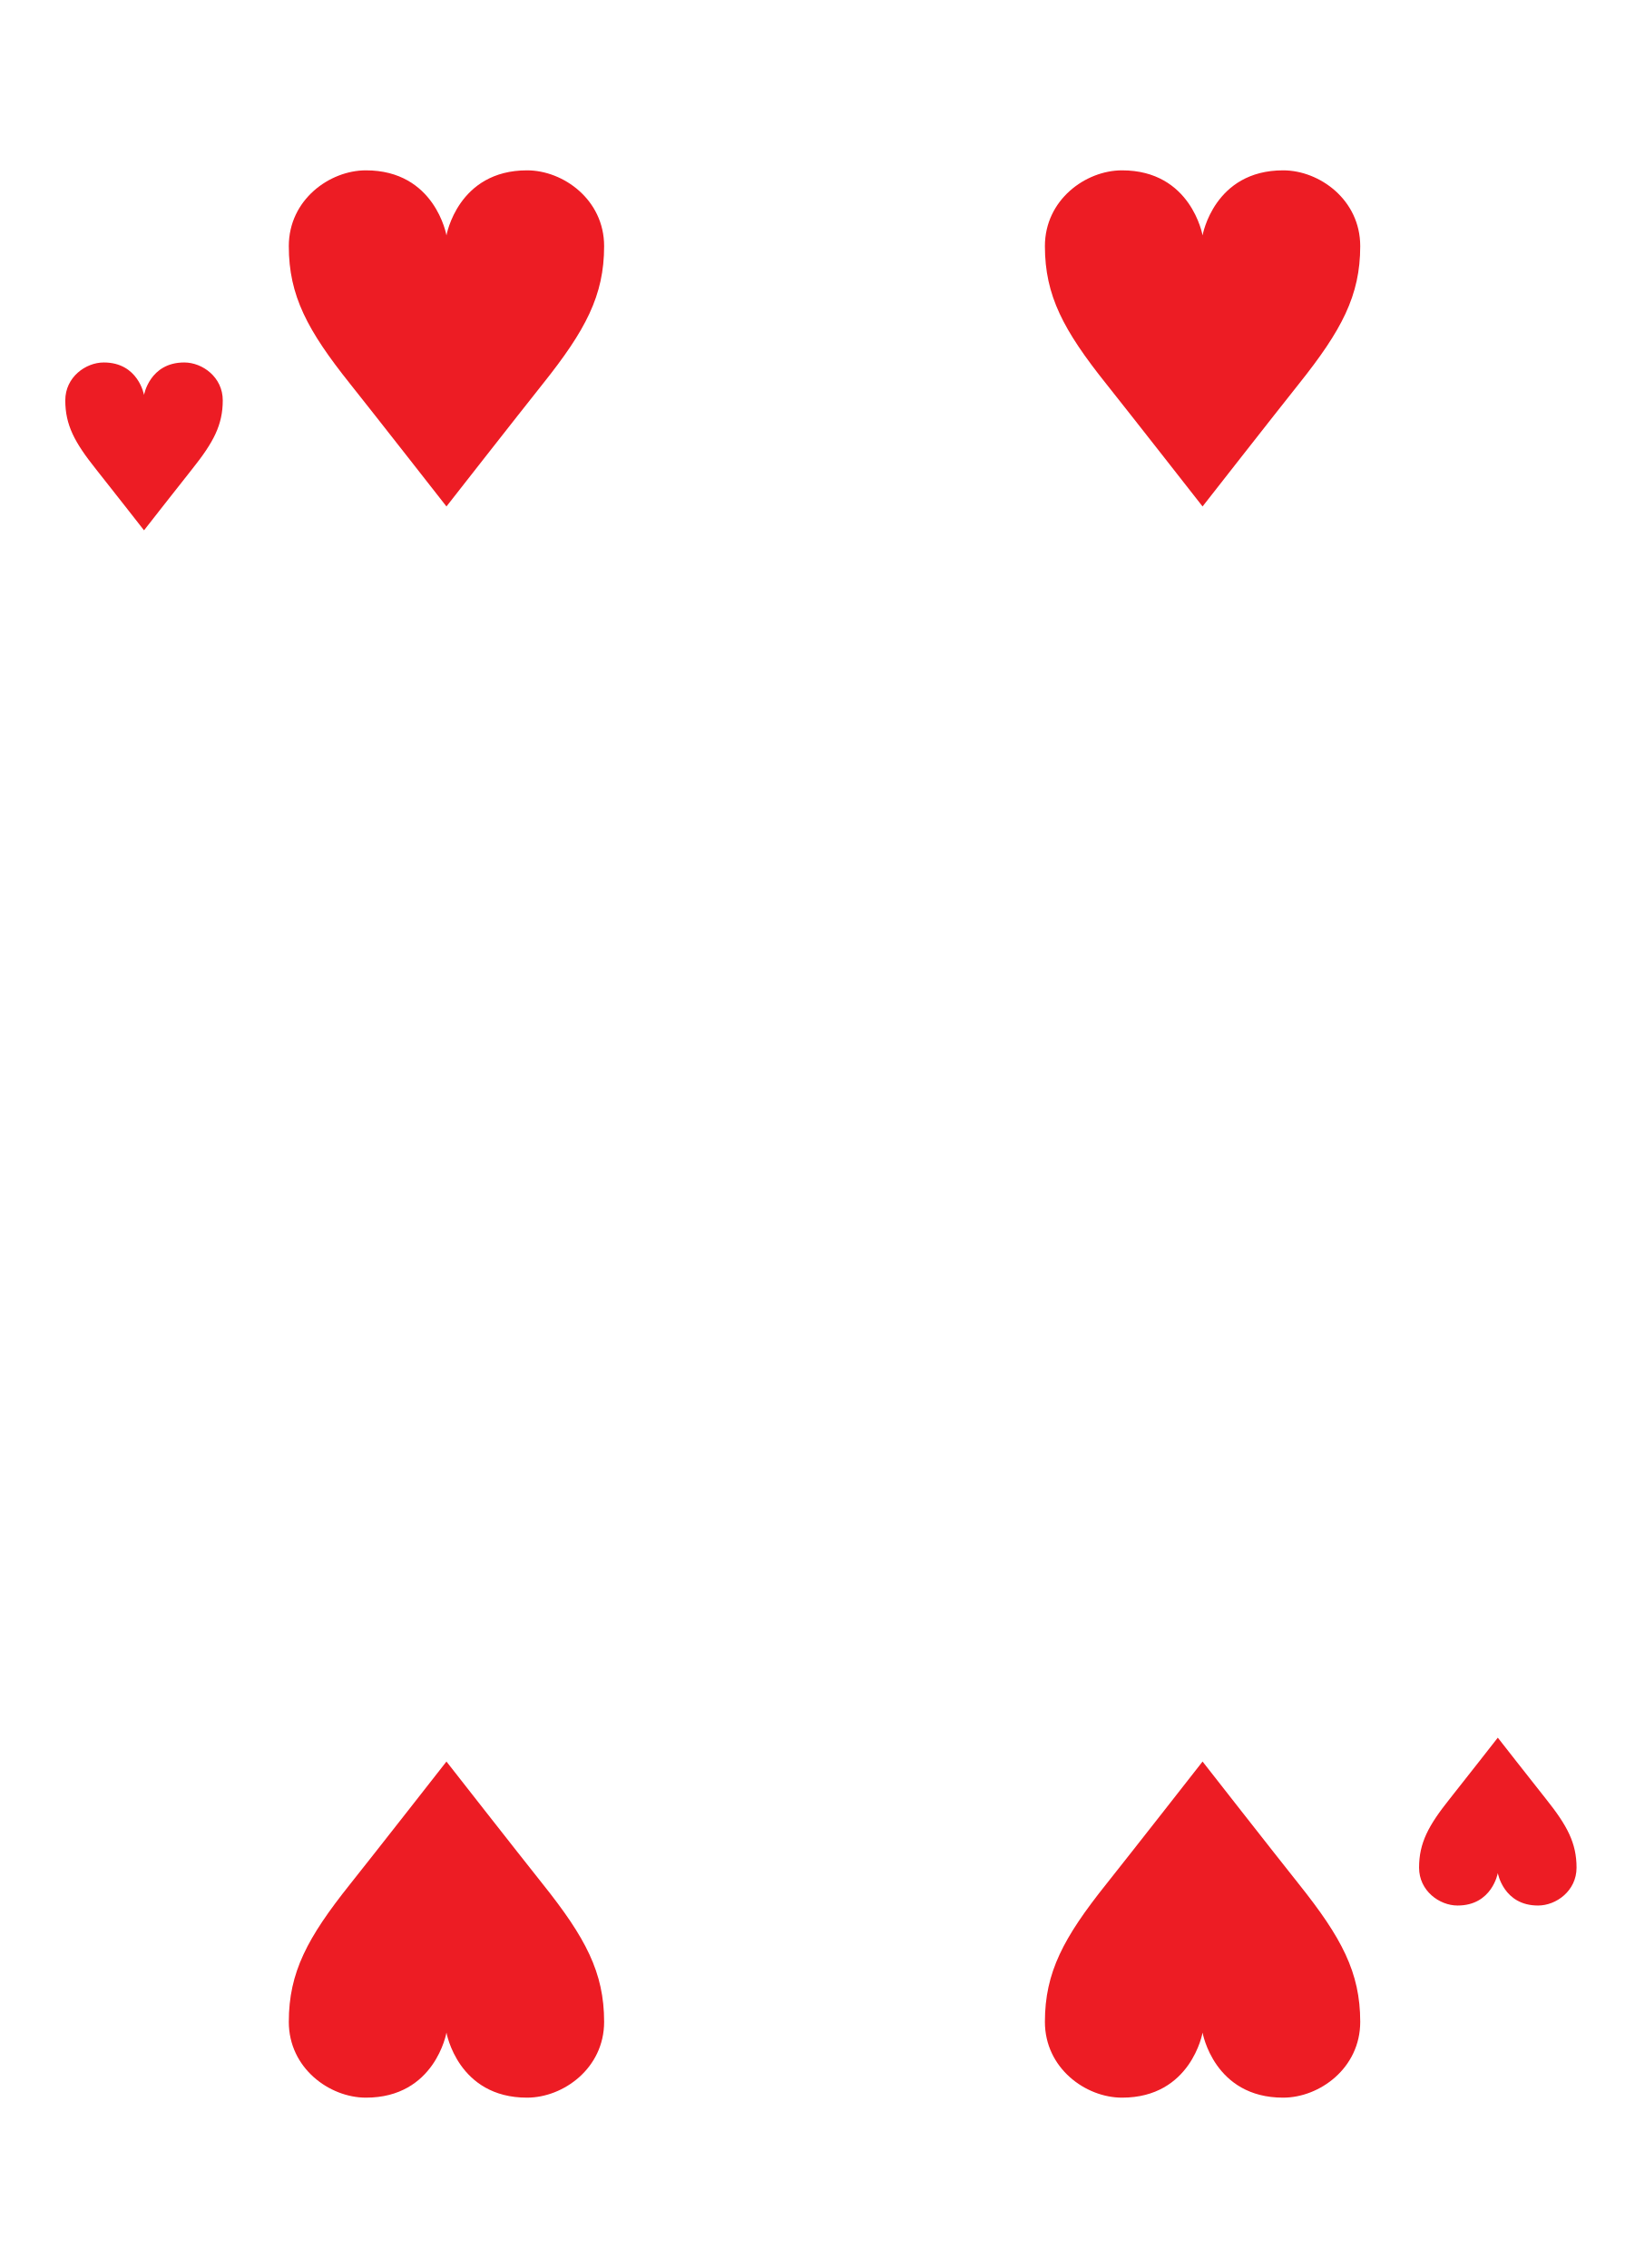
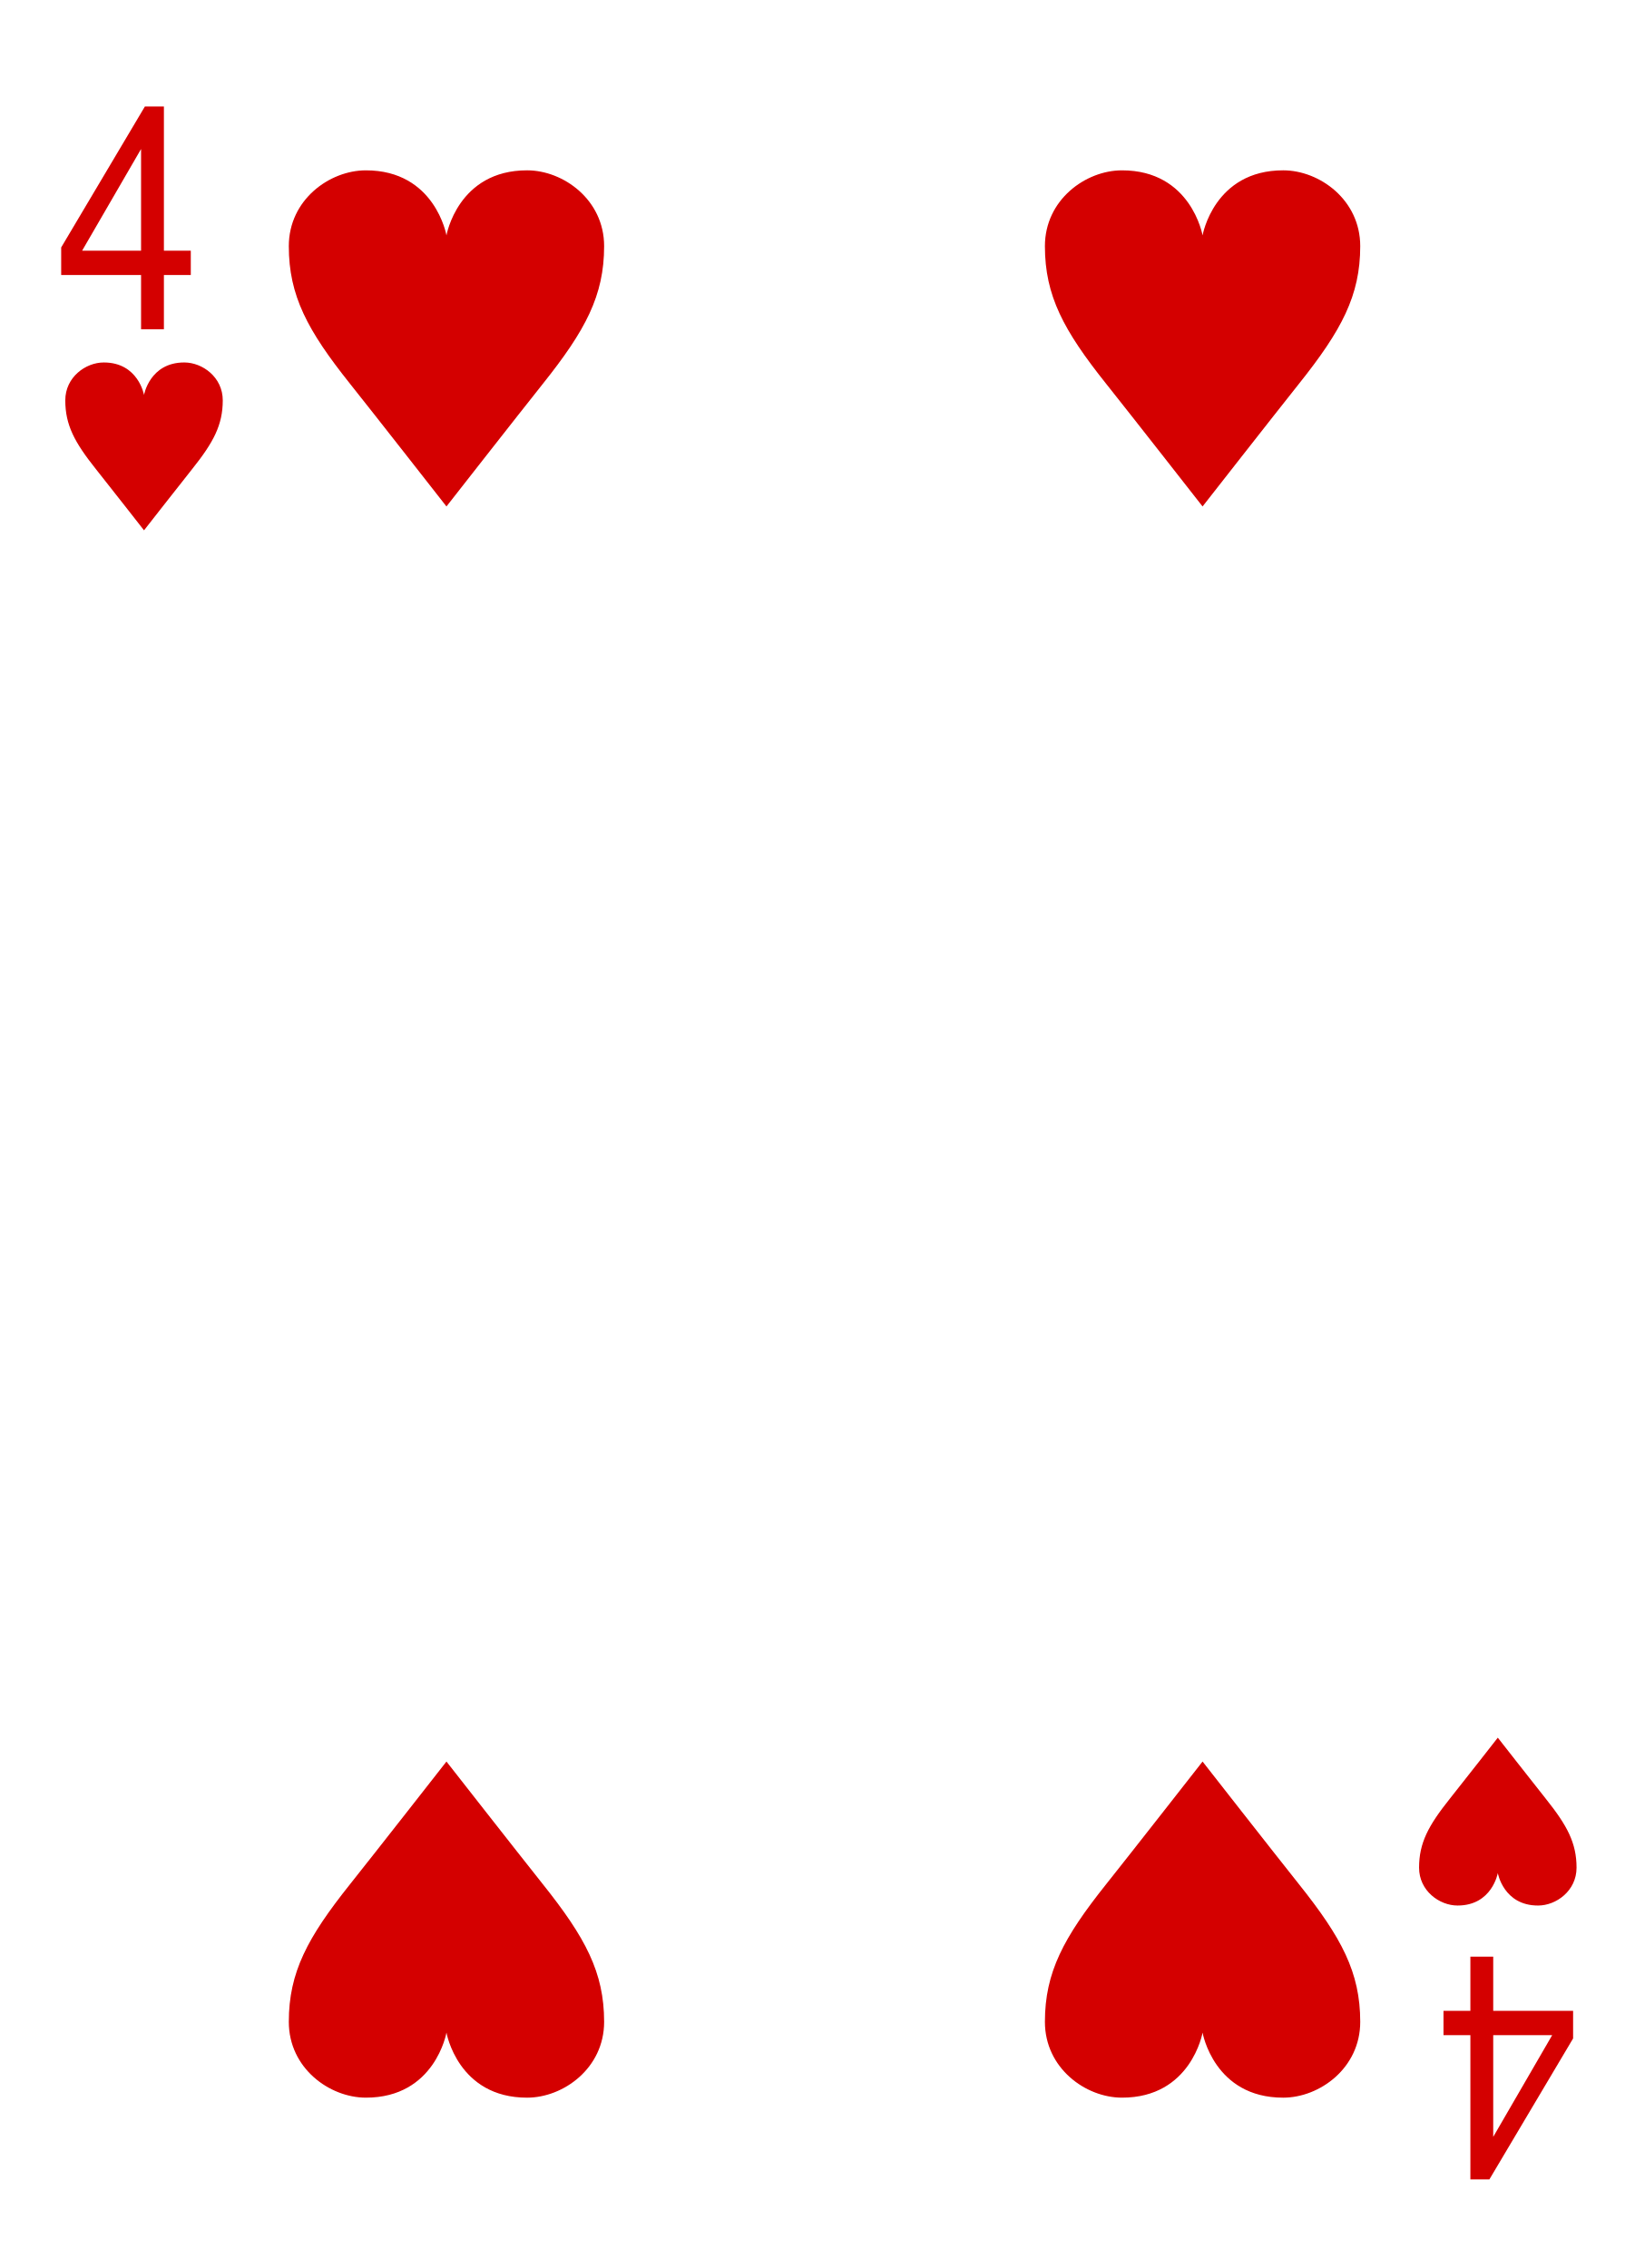
- <svg xmlns="http://www.w3.org/2000/svg" xmlns:xlink="http://www.w3.org/1999/xlink" version="1.1" x="0px" y="0px" width="227px" height="315px" viewBox="0 0 227 315" enable-background="new 0 0 227 315" xml:space="preserve">
-   <symbol id="clubs" viewBox="-11.089 -11.846 22.179 23.691">
-     <path d="M0.076-11.846h-2.951c0,0,2.019,4.262,2.019,7.857c0,0.711-0.403,0.53-0.46,0.004c-0.217-1.981-1.856-4.288-4.857-4.168   c-3.653,0.145-4.915,2.93-4.915,5.221c0,1.702,0.89,5.168,4.671,5.309c1.202,0.045,2.285-0.327,2.925-0.875   c0.473-0.405,0.691-0.164,0.19,0.405c-0.35,0.398-1.975,1.813-1.903,4.629C-5.07,11.844,0,11.846,0,11.846s5.071-0.001,5.207-5.309   c0.072-2.816-1.553-4.231-1.903-4.629c-0.5-0.569-0.283-0.81,0.19-0.405c0.64,0.548,1.723,0.919,2.925,0.875   c3.78-0.141,4.67-3.607,4.67-5.309c0-2.291-1.262-5.076-4.915-5.221c-3-0.119-4.641,2.188-4.857,4.168   C1.26-3.458,0.856-3.277,0.856-3.989c0-3.595,2.019-7.857,2.019-7.857h-2.95" />
+ <svg xmlns="http://www.w3.org/2000/svg" xmlns:xlink="http://www.w3.org/1999/xlink" width="227" height="315" viewBox="0 0 227 315">
+   <symbol id="a" viewBox="-10.934 -11.657 21.868 23.314">
+     <path fill="#D40000" d="M0-11.657s4.999 6.392 6.686 8.509C9.635.55 10.935 2.963 10.935 6.399c0 3.217-2.825 5.256-5.339 5.259C.787 11.664 0 7.146 0 7.146s-.787 4.518-5.595 4.511c-2.515-.003-5.339-2.042-5.339-5.259 0-3.436 1.299-5.849 4.248-9.547C-4.998-5.266 0-11.657 0-11.657z" />
  </symbol>
-   <symbol id="diamonds" viewBox="-8.447 -11.626 16.895 23.251">
-     <path fill="#ED1C24" d="M0,11.625C0,11.625,4.224,4.05,8.447,0C4.224-4.454,0-11.626,0-11.626S-4.224-4.454-8.447,0   C-4.224,4.05,0,11.625,0,11.625z" />
+   <symbol id="b" viewBox="-21.892 -23.341 43.787 46.682">
+     <use xlink:href="#a" width="21.868" height="23.314" x="-10.934" y="-11.657" transform="scale(2.0023)" overflow="visible" />
  </symbol>
-   <symbol id="hearts" viewBox="-10.934 -11.657 21.869 23.314">
-     <path fill="#ED1C24" d="M0-11.657c0,0,4.999,6.392,6.686,8.508c2.949,3.699,4.249,6.112,4.249,9.548   c0,3.217-2.825,5.255-5.339,5.258C0.788,11.664,0,7.146,0,7.146s-0.787,4.518-5.595,4.511c-2.514-0.003-5.339-2.042-5.339-5.258   c0-3.436,1.299-5.849,4.249-9.548C-4.999-5.265,0-11.657,0-11.657z" />
-   </symbol>
-   <symbol id="hearts-medium" viewBox="-21.894 -23.341 43.787 46.682">
-     <use xlink:href="#hearts" width="21.869" height="23.314" x="-10.934" y="-11.657" transform="matrix(2.0023 0 0 2.0023 -4.882812e-04 0)" overflow="visible" />
-   </symbol>
-   <symbol id="spades" viewBox="-9.479 -11.83 18.957 23.661">
-     <path d="M0.007,11.831c0,0,9.446-11.175,9.471-15.683c0.013-2.172-1.3-4.664-4.338-4.595c-3.228,0.073-3.662,2.252-3.661,3.5   c0,0.948-0.547,0.546-0.56,0.383C0.756-6.593,2.982-11.83,2.982-11.83H0h-2.982c0,0,2.226,5.237,2.064,7.266   C-0.932-4.401-1.48-3.999-1.479-4.947c0-1.248-0.434-3.427-3.661-3.5c-3.039-0.069-4.351,2.423-4.339,4.595   c0.025,4.507,9.471,15.683,9.471,15.683" />
-   </symbol>
-   <g id="Layer_2">
- </g>
-   <g id="Layer_1">
-     <use xlink:href="#hearts" width="21.869" height="23.314" x="-10.934" y="-11.657" transform="matrix(1 0 0 -1 20 62)" overflow="visible" />
-     <use xlink:href="#hearts" width="21.869" height="23.314" x="-10.934" y="-11.657" transform="matrix(1 0 0 1 208 253)" overflow="visible" />
-     <use xlink:href="#hearts-medium" width="43.787" height="46.682" x="-21.894" y="-23.341" transform="matrix(1 0 0 -1 62 47)" overflow="visible" />
-     <use xlink:href="#hearts-medium" width="43.787" height="46.682" x="-21.894" y="-23.341" transform="matrix(1 0 0 -1 167 47)" overflow="visible" />
-     <use xlink:href="#hearts-medium" width="43.787" height="46.682" x="-21.894" y="-23.341" transform="matrix(1 0 0 1 62 268)" overflow="visible" />
-     <use xlink:href="#hearts-medium" width="43.787" height="46.682" x="-21.894" y="-23.341" transform="matrix(1 0 0 1 167 268)" overflow="visible" />
-   </g>
+   <use xlink:href="#a" width="21.868" height="23.314" x="-10.934" y="-11.657" transform="matrix(1 0 0 -1 20 62)" overflow="visible" />
+   <use xlink:href="#a" width="21.868" height="23.314" x="-10.934" y="-11.657" transform="translate(208 253)" overflow="visible" />
+   <use xlink:href="#b" width="43.787" height="46.682" x="-21.892" y="-23.341" transform="matrix(1 0 0 -1 62 47)" overflow="visible" />
+   <use xlink:href="#b" width="43.787" height="46.682" x="-21.892" y="-23.341" transform="matrix(1 0 0 -1 167 47)" overflow="visible" />
+   <use xlink:href="#b" width="43.787" height="46.682" x="-21.892" y="-23.341" transform="translate(62 268)" overflow="visible" />
+   <use xlink:href="#b" width="43.787" height="46.682" x="-21.892" y="-23.341" transform="translate(167 268)" overflow="visible" />
+   <path fill="none" d="M.95 14.225h33.411v39.516H.95z" />
+   <text transform="translate(7.621 45.727)" fill="#D40000" font-family="'ArialNarrow'" font-size="44">4</text>
+   <path fill="none" d="M192.592 263.743h33.411v39.516h-33.411z" />
+   <text transform="rotate(180 109.666 135.878)" fill="#D40000" font-family="'ArialNarrow'" font-size="44">4</text>
</svg>
